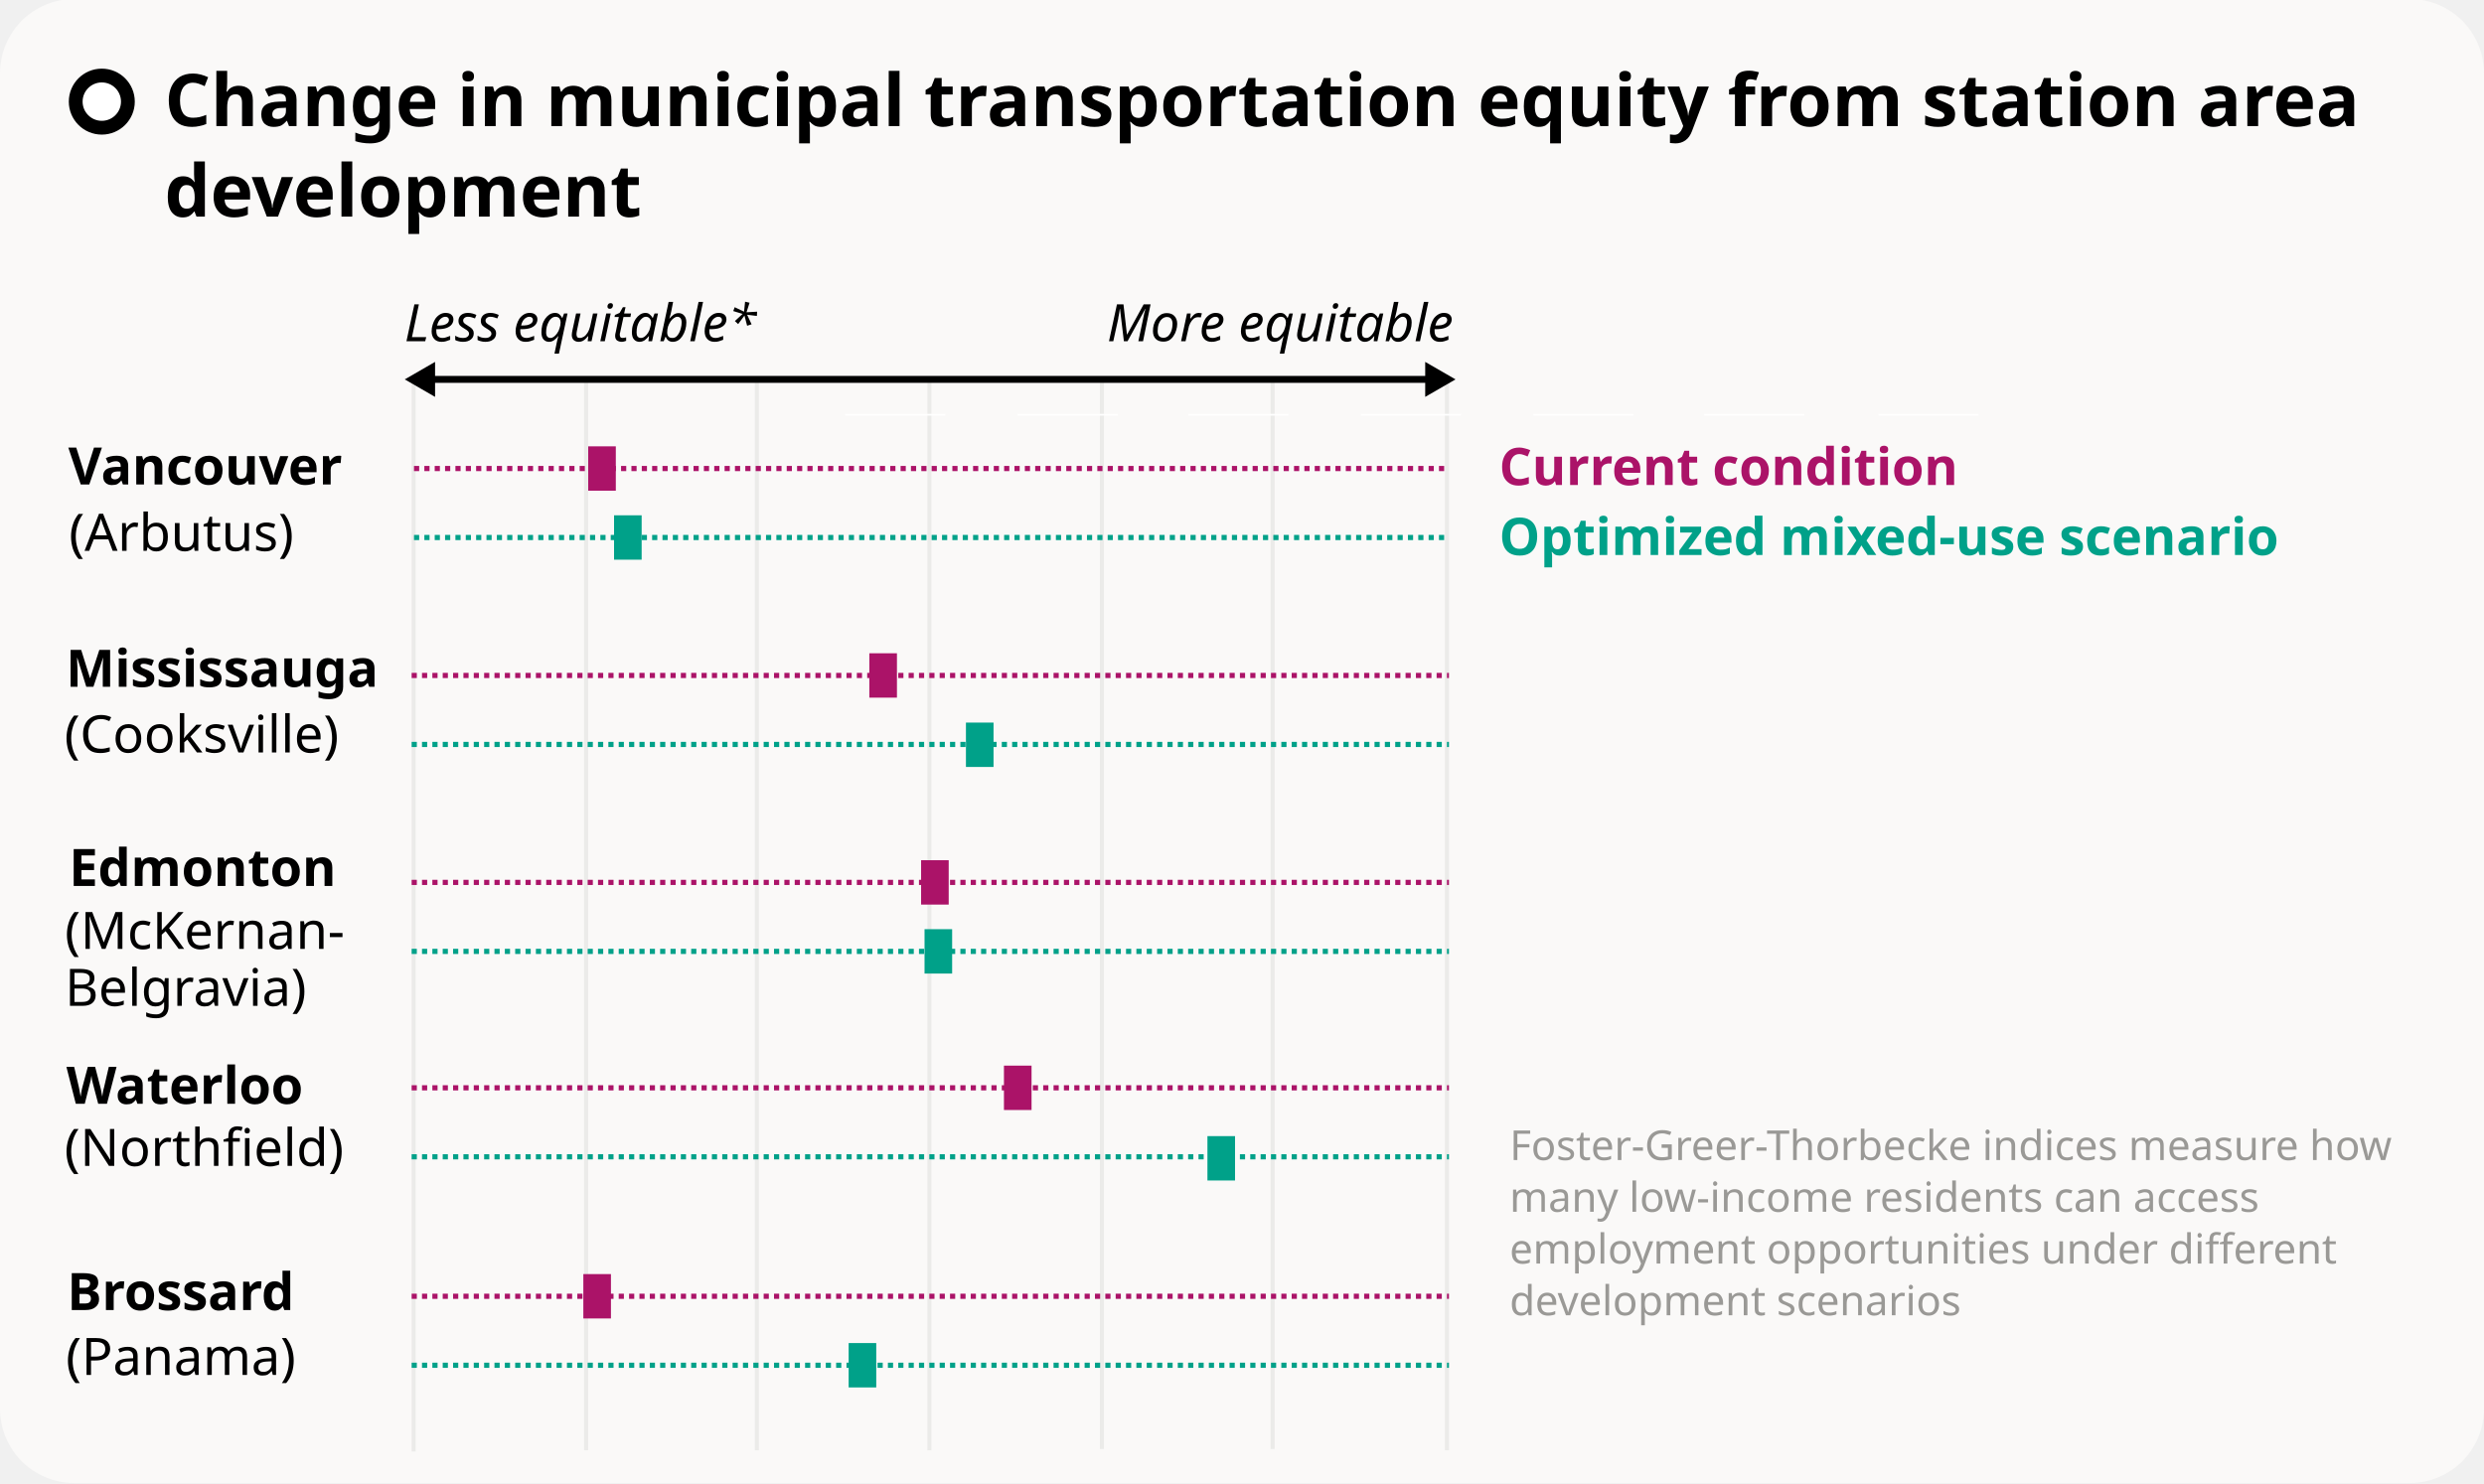
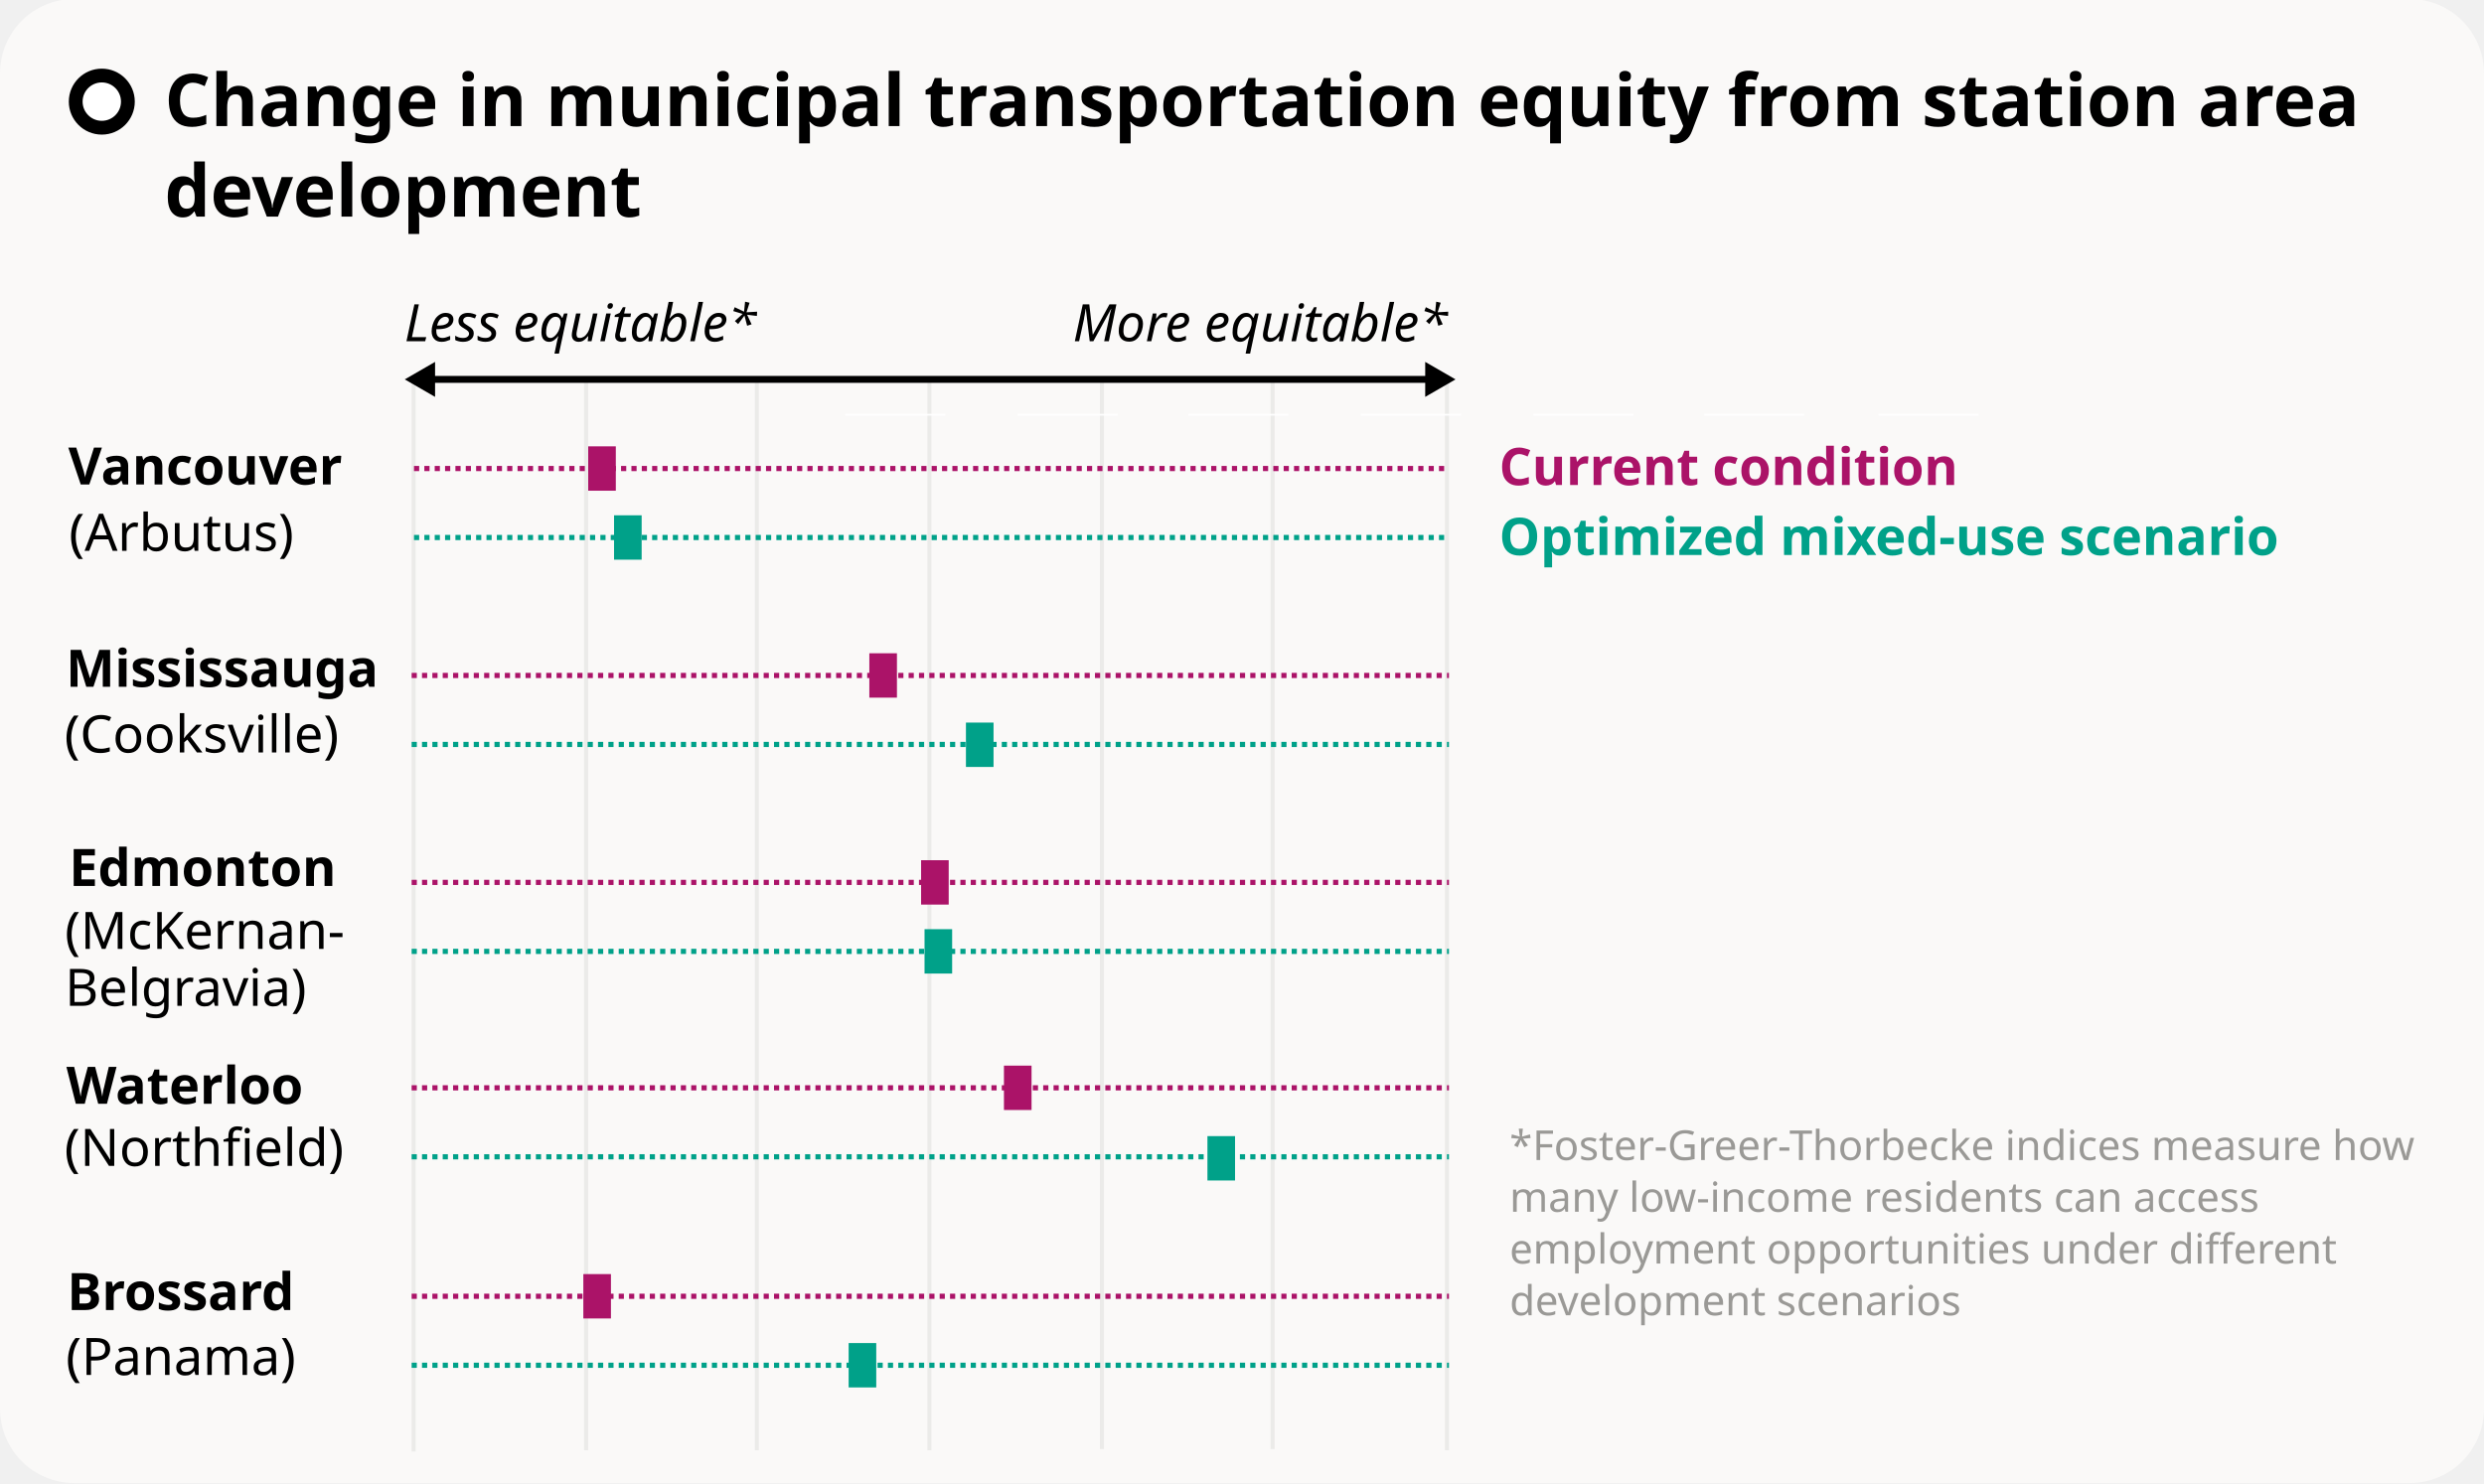
<svg xmlns="http://www.w3.org/2000/svg" width="720" height="430" viewBox="0 0 190.5 113.771" version="1.1" id="svg1">
  <defs id="defs1" />
  <g id="layer1">
    <rect style="opacity:1;fill:#faf9f8;fill-opacity:1;fill-rule:evenodd;stroke:none;stroke-width:0.265;stroke-linecap:round;stroke-linejoin:round;stroke-dasharray:none;stroke-opacity:1" id="rect25" width="190.5" height="113.85" x="0" y="-0.079" rx="5.706" ry="5.706" />
    <g id="g5" style="opacity:0.25;fill:#deddda;stroke:#c0bfbc;stroke-width:1.163" transform="matrix(1,0,0,0.7395957,-16.03309,19.28548)">
      <path style="fill:#deddda;stroke:#c0bfbc;stroke-width:0.308px;stroke-linecap:butt;stroke-linejoin:miter;stroke-opacity:1" d="M 47.757,124.486 V 13.361" id="path5-4" />
      <path style="fill:#deddda;stroke:#c0bfbc;stroke-width:0.308px;stroke-linecap:butt;stroke-linejoin:miter;stroke-opacity:1" d="M 60.986,124.354 V 13.229" id="path5-4-7" />
      <path style="fill:#deddda;stroke:#c0bfbc;stroke-width:0.308px;stroke-linecap:butt;stroke-linejoin:miter;stroke-opacity:1" d="M 74.074,124.354 V 13.229" id="path5-4-2" />
      <path style="fill:#deddda;stroke:#c0bfbc;stroke-width:0.308px;stroke-linecap:butt;stroke-linejoin:miter;stroke-opacity:1" d="M 87.312,124.354 V 13.229" id="path5-4-0" />
      <path style="fill:#deddda;stroke:#c0bfbc;stroke-width:0.308px;stroke-linecap:butt;stroke-linejoin:miter;stroke-opacity:1" d="M 100.542,124.222 V 13.097" id="path5-4-7-4" />
      <path style="fill:#deddda;stroke:#c0bfbc;stroke-width:0.308px;stroke-linecap:butt;stroke-linejoin:miter;stroke-opacity:1" d="M 113.63,124.222 V 13.097" id="path5-4-2-0" />
      <path style="fill:#deddda;stroke:#c0bfbc;stroke-width:0.308px;stroke-linecap:butt;stroke-linejoin:miter;stroke-opacity:1" d="M 127,124.354 V 13.229" id="path5-4-2-0-3" />
    </g>
    <g id="g5-9" style="stroke:#ffffff;stroke-width:28.994" transform="matrix(1,0,0,-0.00118953,20.89703,31.89787)">
      <path style="fill:none;stroke:#ffffff;stroke-width:7.671px;stroke-linecap:butt;stroke-linejoin:miter;stroke-opacity:1" d="M 47.757,124.486 V 13.361" id="path5-4-07" />
      <path style="fill:none;stroke:#ffffff;stroke-width:7.671px;stroke-linecap:butt;stroke-linejoin:miter;stroke-opacity:1" d="M 60.986,124.354 V 13.229" id="path5-4-7-2" />
      <path style="fill:none;stroke:#ffffff;stroke-width:7.671px;stroke-linecap:butt;stroke-linejoin:miter;stroke-opacity:1" d="M 74.074,124.354 V 13.229" id="path5-4-2-7" />
      <path style="fill:none;stroke:#ffffff;stroke-width:7.671px;stroke-linecap:butt;stroke-linejoin:miter;stroke-opacity:1" d="M 87.312,124.354 V 13.229" id="path5-4-0-2" />
      <path style="fill:none;stroke:#ffffff;stroke-width:7.671px;stroke-linecap:butt;stroke-linejoin:miter;stroke-opacity:1" d="M 100.542,124.222 V 13.097" id="path5-4-7-4-9" />
      <path style="fill:none;stroke:#ffffff;stroke-width:7.671px;stroke-linecap:butt;stroke-linejoin:miter;stroke-opacity:1" d="M 113.63,124.222 V 13.097" id="path5-4-2-0-0" />
      <path style="fill:none;stroke:#ffffff;stroke-width:7.671px;stroke-linecap:butt;stroke-linejoin:miter;stroke-opacity:1" d="M 127,124.354 V 13.229" id="path5-4-2-0-3-5" />
    </g>
    <text id="text237-0-6-6-6" xml:space="preserve" x="206.579" y="38.335" style="font-style:normal;font-variant:normal;font-weight:normal;font-stretch:normal;font-size:4.233px;font-family:'Inter 24pt';-inkscape-font-specification:'Inter 24pt, Normal';font-variant-ligatures:normal;font-variant-caps:normal;font-variant-numeric:normal;font-variant-east-asian:normal;fill:#000000;stroke-width:0.353">
      <tspan id="tspan2" x="206.579" y="38.335">Arbutus</tspan>
    </text>
    <text id="text237-0-6-6-6-13" xml:space="preserve" x="5.292" y="37.293" style="font-style:normal;font-variant:normal;font-weight:normal;font-stretch:normal;font-size:3.969px;font-family:'Inter 24pt';-inkscape-font-specification:'Inter 24pt, Normal';font-variant-ligatures:normal;font-variant-caps:normal;font-variant-numeric:normal;font-variant-east-asian:normal;fill:#000000;stroke-width:0.353">
      <tspan id="tspan2-2" x="5.292" y="37.293" />
      <tspan x="5.292" y="42.253" id="tspan4">(Arbutus)</tspan>
    </text>
    <text id="text237-0-6-6-6-13-2" xml:space="preserve" x="5.239" y="37.165" style="font-style:normal;font-variant:normal;font-weight:bold;font-stretch:normal;font-size:3.969px;font-family:'Inter 24pt';-inkscape-font-specification:'Inter 24pt, Bold';font-variant-ligatures:normal;font-variant-caps:normal;font-variant-numeric:normal;font-variant-east-asian:normal;fill:#000000;stroke-width:0.353">
      <tspan id="tspan2-2-2" x="5.239" y="37.165" style="font-weight:bold;-inkscape-font-specification:'Inter 24pt, Bold';font-family:'Inter 24pt';font-style:normal;font-stretch:normal;font-variant:normal;font-size:3.969px;font-variant-ligatures:normal;font-variant-caps:normal;font-variant-numeric:normal;font-variant-east-asian:normal">Vancouver</tspan>
      <tspan x="5.239" y="42.126" id="tspan4-6" />
    </text>
    <text id="text237-0-6-6-6-13-2-2" xml:space="preserve" x="5.055" y="52.682" style="font-style:normal;font-variant:normal;font-weight:bold;font-stretch:normal;font-size:3.969px;font-family:'Inter 24pt';-inkscape-font-specification:'Inter 24pt, Bold';font-variant-ligatures:normal;font-variant-caps:normal;font-variant-numeric:normal;font-variant-east-asian:normal;fill:#000000;stroke-width:0.353">
      <tspan id="tspan2-2-2-8" x="5.055" y="52.682" style="font-weight:bold;-inkscape-font-specification:'Inter 24pt, Bold';font-family:'Inter 24pt';font-style:normal;font-stretch:normal;font-variant:normal;font-size:3.969px;font-variant-ligatures:normal;font-variant-caps:normal;font-variant-numeric:normal;font-variant-east-asian:normal">Mississauga</tspan>
      <tspan x="5.055" y="57.642" id="tspan4-6-8" />
    </text>
    <text id="text237-0-6-6-6-9" xml:space="preserve" x="53.797" y="-34.414" style="font-style:normal;font-variant:normal;font-weight:normal;font-stretch:normal;font-size:3.969px;font-family:'Inter 24pt';-inkscape-font-specification:'Inter 24pt, Normal';font-variant-ligatures:normal;font-variant-caps:normal;font-variant-numeric:normal;font-variant-east-asian:normal;fill:#000000;stroke-width:0.353">
      <tspan id="tspan2-0" x="53.797" y="-34.414">0</tspan>
      <tspan x="53.797" y="-29.453" id="tspan5" />
    </text>
    <text id="text237-0-6-6-6-9-1" xml:space="preserve" x="79.216" y="-34.414" style="font-style:normal;font-variant:normal;font-weight:normal;font-stretch:normal;font-size:3.969px;font-family:'Inter 24pt';-inkscape-font-specification:'Inter 24pt, Normal';font-variant-ligatures:normal;font-variant-caps:normal;font-variant-numeric:normal;font-variant-east-asian:normal;fill:#000000;stroke-width:0.353">
      <tspan id="tspan2-0-1" x="79.216" y="-34.414">0.1</tspan>
      <tspan x="79.216" y="-29.453" id="tspan5-3" />
    </text>
    <rect style="opacity:1;fill:#faf9f8;fill-opacity:1;fill-rule:evenodd;stroke:none;stroke-width:1.058;stroke-linecap:round;stroke-linejoin:round;stroke-dasharray:none;stroke-opacity:1" id="rect23" width="4.939" height="11.412" x="303.639" y="31.644" />
    <rect style="fill:#faf9f8;fill-opacity:1;fill-rule:evenodd;stroke:none;stroke-width:1.058;stroke-linecap:round;stroke-linejoin:round;stroke-dasharray:none;stroke-opacity:1" id="rect23-7" width="4.939" height="18.226" x="303.624" y="73.437" />
    <text id="text237-0-6-6-6-9-1-1-7-8" xml:space="preserve" x="294.156" y="125.739" style="font-style:normal;font-variant:normal;font-weight:bold;font-stretch:normal;font-size:3.969px;font-family:'Inter 24pt';-inkscape-font-specification:'Inter 24pt, Bold';font-variant-ligatures:normal;font-variant-caps:normal;font-variant-numeric:normal;font-variant-east-asian:normal;fill:#6d247a;fill-opacity:1;stroke-width:0.353">
      <tspan x="294.156" y="125.739" id="tspan5-3-2-5-2" style="font-style:normal;font-variant:normal;font-weight:bold;font-stretch:normal;font-size:3.969px;font-family:'Inter 24pt';-inkscape-font-specification:'Inter 24pt, Bold';font-variant-ligatures:normal;font-variant-caps:normal;font-variant-numeric:normal;font-variant-east-asian:normal;fill:#6d247a;fill-opacity:1">General growth scenario</tspan>
    </text>
    <text id="text237-0-6-6-6-9-1-1-7-8-6" xml:space="preserve" x="294.426" y="35.852" style="font-style:normal;font-variant:normal;font-weight:bold;font-stretch:normal;font-size:3.969px;font-family:'Inter 24pt';-inkscape-font-specification:'Inter 24pt, Bold';font-variant-ligatures:normal;font-variant-caps:normal;font-variant-numeric:normal;font-variant-east-asian:normal;fill:#ab1368;fill-opacity:1;stroke-width:0.353">
      <tspan x="294.426" y="35.852" id="tspan5-3-2-5-2-8" style="font-style:normal;font-variant:normal;font-weight:bold;font-stretch:normal;font-size:3.969px;font-family:'Inter 24pt';-inkscape-font-specification:'Inter 24pt, Bold';font-variant-ligatures:normal;font-variant-caps:normal;font-variant-numeric:normal;font-variant-east-asian:normal;fill:#ab1368;fill-opacity:1">Current condition</tspan>
    </text>
    <text id="text237-0-6-6-6-9-1-1-7-8-9" xml:space="preserve" x="31.016" y="26.177" style="font-style:italic;font-variant:normal;font-weight:normal;font-stretch:normal;font-size:3.969px;font-family:'Inter 24pt';-inkscape-font-specification:'Inter 24pt, Italic';font-variant-ligatures:normal;font-variant-caps:normal;font-variant-numeric:normal;font-variant-east-asian:normal;fill:#000000;fill-opacity:1;stroke-width:0.353">
      <tspan x="31.016" y="26.177" id="tspan5-3-2-5-2-60" style="font-style:italic;font-variant:normal;font-weight:normal;font-stretch:normal;font-size:3.969px;font-family:'Inter 24pt';-inkscape-font-specification:'Inter 24pt, Italic';font-variant-ligatures:normal;font-variant-caps:normal;font-variant-numeric:normal;font-variant-east-asian:normal;fill:#000000;fill-opacity:1">Less equitable*</tspan>
    </text>
-     <text id="text237-0-6-6-6-9-1-1-7-8-9-2" xml:space="preserve" x="84.896" y="26.177" style="font-style:italic;font-variant:normal;font-weight:normal;font-stretch:normal;font-size:3.969px;font-family:'Inter 24pt';-inkscape-font-specification:'Inter 24pt, Italic';font-variant-ligatures:normal;font-variant-caps:normal;font-variant-numeric:normal;font-variant-east-asian:normal;fill:#000000;fill-opacity:1;stroke-width:0.353">
-       <tspan x="84.896" y="26.177" id="tspan5-3-2-5-2-60-1" style="font-style:italic;font-variant:normal;font-weight:normal;font-stretch:normal;font-size:3.969px;font-family:'Inter 24pt';-inkscape-font-specification:'Inter 24pt, Italic';font-variant-ligatures:normal;font-variant-caps:normal;font-variant-numeric:normal;font-variant-east-asian:normal;fill:#000000;fill-opacity:1">More equitable</tspan>
+     <text id="text237-0-6-6-6-9-1-1-7-8-9-2" xml:space="preserve" x="82.274" y="26.177" style="font-style:italic;font-variant:normal;font-weight:normal;font-stretch:normal;font-size:3.969px;font-family:'Inter 24pt';-inkscape-font-specification:'Inter 24pt, Italic';font-variant-ligatures:normal;font-variant-caps:normal;font-variant-numeric:normal;font-variant-east-asian:normal;fill:#000000;fill-opacity:1;stroke-width:0.353">
+       <tspan x="82.274" y="26.177" id="tspan5-3-2-5-2-60-1" style="font-style:italic;font-variant:normal;font-weight:normal;font-stretch:normal;font-size:3.969px;font-family:'Inter 24pt';-inkscape-font-specification:'Inter 24pt, Italic';font-variant-ligatures:normal;font-variant-caps:normal;font-variant-numeric:normal;font-variant-east-asian:normal;fill:#000000;fill-opacity:1">More equitable*</tspan>
    </text>
    <text id="text237-0-6-6-6-9-1-1-7-8-7" xml:space="preserve" x="292.57" y="41.033" style="font-style:normal;font-variant:normal;font-weight:bold;font-stretch:normal;font-size:3.969px;font-family:'Inter 24pt';-inkscape-font-specification:'Inter 24pt, Bold';font-variant-ligatures:normal;font-variant-caps:normal;font-variant-numeric:normal;font-variant-east-asian:normal;fill:#00a189;fill-opacity:1;stroke-width:0.353">
      <tspan x="292.57" y="41.033" id="tspan5-3-2-5-2-6" style="font-style:normal;font-variant:normal;font-weight:bold;font-stretch:normal;font-size:3.969px;font-family:'Inter 24pt';-inkscape-font-specification:'Inter 24pt, Bold';font-variant-ligatures:normal;font-variant-caps:normal;font-variant-numeric:normal;font-variant-east-asian:normal;fill:#00a189;fill-opacity:1">Optimized mixed-use scenario</tspan>
    </text>
    <text id="text237-0-6-6-6-9-1-1-7-8-6-5" xml:space="preserve" x="114.963" y="37.207" style="font-style:normal;font-variant:normal;font-weight:bold;font-stretch:normal;font-size:3.969px;font-family:'Inter 24pt';-inkscape-font-specification:'Inter 24pt, Bold';font-variant-ligatures:normal;font-variant-caps:normal;font-variant-numeric:normal;font-variant-east-asian:normal;fill:#ab1368;fill-opacity:1;stroke-width:0.353">
      <tspan x="114.963" y="37.207" id="tspan5-3-2-5-2-8-4" style="font-style:normal;font-variant:normal;font-weight:bold;font-stretch:normal;font-size:3.969px;font-family:'Inter 24pt';-inkscape-font-specification:'Inter 24pt, Bold';font-variant-ligatures:normal;font-variant-caps:normal;font-variant-numeric:normal;font-variant-east-asian:normal;fill:#ab1368;fill-opacity:1">Current condition</tspan>
    </text>
    <text id="text237-0-6-6-6-9-1-1-7-8-7-4" xml:space="preserve" x="114.963" y="42.576" style="font-style:normal;font-variant:normal;font-weight:bold;font-stretch:normal;font-size:3.969px;font-family:'Inter 24pt';-inkscape-font-specification:'Inter 24pt, Bold';font-variant-ligatures:normal;font-variant-caps:normal;font-variant-numeric:normal;font-variant-east-asian:normal;fill:#00a189;fill-opacity:1;stroke-width:0.353">
      <tspan x="114.963" y="42.576" id="tspan5-3-2-5-2-6-9" style="font-style:normal;font-variant:normal;font-weight:bold;font-stretch:normal;font-size:3.969px;font-family:'Inter 24pt';-inkscape-font-specification:'Inter 24pt, Bold';font-variant-ligatures:normal;font-variant-caps:normal;font-variant-numeric:normal;font-variant-east-asian:normal;fill:#00a189;fill-opacity:1">Optimized mixed-use scenario</tspan>
    </text>
    <text id="text237-0-6-6-6-9-1-7" xml:space="preserve" x="105.683" y="-34.414" style="font-style:normal;font-variant:normal;font-weight:normal;font-stretch:normal;font-size:3.969px;font-family:'Inter 24pt';-inkscape-font-specification:'Inter 24pt, Normal';font-variant-ligatures:normal;font-variant-caps:normal;font-variant-numeric:normal;font-variant-east-asian:normal;fill:#000000;stroke-width:0.353">
      <tspan id="tspan2-0-1-5" x="105.683" y="-34.414">0.2</tspan>
      <tspan x="105.683" y="-29.453" id="tspan5-3-6" />
    </text>
    <text id="text237-0-6-6-6-9-1-7-6" xml:space="preserve" x="131.679" y="-34.023" style="font-style:normal;font-variant:normal;font-weight:normal;font-stretch:normal;font-size:3.969px;font-family:'Inter 24pt';-inkscape-font-specification:'Inter 24pt, Normal';font-variant-ligatures:normal;font-variant-caps:normal;font-variant-numeric:normal;font-variant-east-asian:normal;fill:#000000;stroke-width:0.353">
      <tspan id="tspan2-0-1-5-5" x="131.679" y="-34.023">0.3</tspan>
      <tspan x="131.679" y="-29.062" id="tspan5-3-6-0" />
    </text>
    <text id="text237-0-6-6-6-4" xml:space="preserve" x="12.619" y="9.674" style="font-style:normal;font-variant:normal;font-weight:normal;font-stretch:normal;font-size:4.763px;font-family:'Inter 24pt';-inkscape-font-specification:'Inter 24pt, Normal';font-variant-ligatures:normal;font-variant-caps:normal;font-variant-numeric:normal;font-variant-east-asian:normal;fill:#000000;stroke-width:0.353">
      <tspan x="12.619" y="9.674" style="font-style:normal;font-variant:normal;font-weight:bold;font-stretch:normal;font-size:5.556px;font-family:'Inter 24pt';-inkscape-font-specification:'Inter 24pt, Bold';font-variant-ligatures:normal;font-variant-caps:normal;font-variant-numeric:normal;font-variant-east-asian:normal;fill:#000000" id="tspan12">Change in municipal transportation equity from station area </tspan>
      <tspan x="12.619" y="16.619" style="font-style:normal;font-variant:normal;font-weight:bold;font-stretch:normal;font-size:5.556px;font-family:'Inter 24pt';-inkscape-font-specification:'Inter 24pt, Bold';font-variant-ligatures:normal;font-variant-caps:normal;font-variant-numeric:normal;font-variant-east-asian:normal;fill:#000000" id="tspan3">development</tspan>
    </text>
    <text id="text237-0-6-6-6-1" xml:space="preserve" x="4.945" y="52.761" style="font-style:normal;font-variant:normal;font-weight:normal;font-stretch:normal;font-size:3.969px;font-family:'Inter 24pt';-inkscape-font-specification:'Inter 24pt, Normal';font-variant-ligatures:normal;font-variant-caps:normal;font-variant-numeric:normal;font-variant-east-asian:normal;fill:#000000;stroke-width:0.353">
      <tspan id="tspan2-5" x="4.945" y="52.761" />
      <tspan x="4.945" y="57.722" id="tspan6">(Cooksville)</tspan>
    </text>
    <text id="text237-0-6-6-6-1-5" xml:space="preserve" x="202.264" y="52.925" style="font-style:normal;font-variant:normal;font-weight:normal;font-stretch:normal;font-size:4.233px;font-family:'Inter 24pt';-inkscape-font-specification:'Inter 24pt, Normal';font-variant-ligatures:normal;font-variant-caps:normal;font-variant-numeric:normal;font-variant-east-asian:normal;fill:#000000;stroke-width:0.353">
      <tspan id="tspan2-5-5" x="202.264" y="52.925">Cooksville</tspan>
    </text>
    <path style="fill:none;stroke:#6d247a;stroke-width:1.058;stroke-linecap:butt;stroke-linejoin:miter;stroke-dasharray:none;stroke-opacity:1" d="m 226.719,124.47 h 64.823" id="path3" />
    <path style="fill:#ab1368;fill-opacity:1;stroke:#ab1368;stroke-width:1.058;stroke-linecap:butt;stroke-linejoin:miter;stroke-dasharray:none;stroke-opacity:1" d="m 226.719,34.396 h 64.823" id="path3-46" />
    <path style="fill:#ab1368;fill-opacity:1;stroke:#ab1368;stroke-width:0.397;stroke-linecap:butt;stroke-linejoin:miter;stroke-dasharray:0.397, 0.397;stroke-dashoffset:0;stroke-opacity:1" d="M 31.75,35.942 H 111.116" id="path3-46-2" />
    <path style="fill:#ab1368;fill-opacity:1;stroke:#00a189;stroke-width:0.397;stroke-linecap:butt;stroke-linejoin:miter;stroke-dasharray:0.397, 0.397;stroke-dashoffset:0;stroke-opacity:1" d="M 31.75,41.234 H 111.116" id="path3-46-2-6" />
    <path style="fill:#ab1368;fill-opacity:1;stroke:#ab1368;stroke-width:0.397;stroke-linecap:butt;stroke-linejoin:miter;stroke-dasharray:0.397, 0.397;stroke-dashoffset:0;stroke-opacity:1" d="M 31.57,51.817 H 111.121" id="path3-46-2-1" />
    <path style="fill:#ab1368;fill-opacity:1;stroke:#00a189;stroke-width:0.397;stroke-linecap:butt;stroke-linejoin:miter;stroke-dasharray:0.397, 0.397;stroke-dashoffset:0;stroke-opacity:1" d="M 31.57,57.109 H 111.121" id="path3-46-2-6-4" />
    <path style="fill:#ab1368;fill-opacity:1;stroke:#ab1368;stroke-width:0.397;stroke-linecap:butt;stroke-linejoin:miter;stroke-dasharray:0.397, 0.397;stroke-dashoffset:0;stroke-opacity:1" d="M 31.57,67.692 H 111.121" id="path3-46-2-1-5" />
    <path style="fill:#ab1368;fill-opacity:1;stroke:#00a189;stroke-width:0.397;stroke-linecap:butt;stroke-linejoin:miter;stroke-dasharray:0.397, 0.397;stroke-dashoffset:0;stroke-opacity:1" d="M 31.57,72.984 H 111.121" id="path3-46-2-6-4-8" />
    <path style="fill:#ab1368;fill-opacity:1;stroke:#ab1368;stroke-width:0.397;stroke-linecap:butt;stroke-linejoin:miter;stroke-dasharray:0.397, 0.397;stroke-dashoffset:0;stroke-opacity:1" d="M 31.57,83.45 H 111.121" id="path3-46-2-1-5-0" />
    <path style="fill:#ab1368;fill-opacity:1;stroke:#00a189;stroke-width:0.397;stroke-linecap:butt;stroke-linejoin:miter;stroke-dasharray:0.397, 0.397;stroke-dashoffset:0;stroke-opacity:1" d="M 31.57,88.742 H 111.121" id="path3-46-2-6-4-8-4" />
    <path style="fill:#ab1368;fill-opacity:1;stroke:#ab1368;stroke-width:0.397;stroke-linecap:butt;stroke-linejoin:miter;stroke-dasharray:0.397, 0.397;stroke-dashoffset:0;stroke-opacity:1" d="M 31.57,99.442 H 111.121" id="path3-46-2-1-5-0-0" />
    <path style="fill:#ab1368;fill-opacity:1;stroke:#00a189;stroke-width:0.397;stroke-linecap:butt;stroke-linejoin:miter;stroke-dasharray:0.397, 0.397;stroke-dashoffset:0;stroke-opacity:1" d="M 31.57,104.734 H 111.121" id="path3-46-2-6-4-8-4-4" />
    <path style="fill:none;stroke:#00a189;stroke-width:1.058;stroke-linecap:butt;stroke-linejoin:miter;stroke-dasharray:none;stroke-opacity:1" d="m 226.719,39.687 h 62.971" id="path3-2" />
    <path style="fill:none;stroke:#6d247a;stroke-width:1.058;stroke-linecap:butt;stroke-linejoin:miter;stroke-dasharray:none;stroke-opacity:1" d="m 226.719,140.371 h 42.862" id="path3-4" />
    <path style="fill:none;stroke:#00a189;stroke-width:1.058;stroke-linecap:butt;stroke-linejoin:miter;stroke-dasharray:none;stroke-opacity:1" d="m 226.719,55.588 h 35.983" id="path3-2-2" />
    <text id="text237-0-6-6-6-1-2" xml:space="preserve" x="201.372" y="67.465" style="font-style:normal;font-variant:normal;font-weight:normal;font-stretch:normal;font-size:4.233px;line-height:1;font-family:'Inter 24pt';-inkscape-font-specification:'Inter 24pt, Normal';font-variant-ligatures:normal;font-variant-caps:normal;font-variant-numeric:normal;font-variant-east-asian:normal;fill:#000000;stroke-width:0.353">
      <tspan id="tspan2-5-8" x="201.372" y="67.465" style="line-height:1">McKernan-</tspan>
      <tspan x="201.372" y="71.698" id="tspan1" style="line-height:1">Belgravia</tspan>
    </text>
    <path style="fill:none;stroke:#6d247a;stroke-width:1.058;stroke-linecap:butt;stroke-linejoin:miter;stroke-dasharray:none;stroke-opacity:1" d="m 226.719,156.22 h 39.423" id="path3-4-0" />
    <path style="fill:none;stroke:#00a189;stroke-width:1.058;stroke-linecap:butt;stroke-linejoin:miter;stroke-dasharray:none;stroke-opacity:1" d="m 226.719,71.437 h 39.158" id="path3-2-2-3" />
    <text id="text237-0-6-6-6-1-2-3" xml:space="preserve" x="203.281" y="85.968" style="font-style:normal;font-variant:normal;font-weight:normal;font-stretch:normal;font-size:4.233px;font-family:'Inter 24pt';-inkscape-font-specification:'Inter 24pt, Normal';font-variant-ligatures:normal;font-variant-caps:normal;font-variant-numeric:normal;font-variant-east-asian:normal;fill:#000000;stroke-width:0.353">
      <tspan id="tspan2-5-8-8" x="203.281" y="85.968">Northfield</tspan>
    </text>
    <path style="fill:none;stroke:#6d247a;stroke-width:1.058;stroke-linecap:butt;stroke-linejoin:miter;stroke-dasharray:none;stroke-opacity:1" d="m 226.719,172.095 h 23.548" id="path3-4-0-6" />
    <path style="fill:none;stroke:#00a189;stroke-width:1.058;stroke-linecap:butt;stroke-linejoin:miter;stroke-dasharray:none;stroke-opacity:1" d="m 226.719,87.312 h 17.462" id="path3-2-2-3-0" />
    <text id="text237-0-6-6-6-1-2-3-4" xml:space="preserve" x="206.342" y="101.882" style="font-style:normal;font-variant:normal;font-weight:normal;font-stretch:normal;font-size:4.233px;font-family:'Inter 24pt';-inkscape-font-specification:'Inter 24pt, Normal';font-variant-ligatures:normal;font-variant-caps:normal;font-variant-numeric:normal;font-variant-east-asian:normal;fill:#000000;stroke-width:0.353">
      <tspan id="tspan2-5-8-8-5" x="206.342" y="101.882">Panama</tspan>
    </text>
    <text id="text237-0-6-6-6-1-2-8" xml:space="preserve" x="4.978" y="68.428" style="font-style:normal;font-variant:normal;font-weight:normal;font-stretch:normal;font-size:3.969px;line-height:1.1;font-family:'Inter 24pt';-inkscape-font-specification:'Inter 24pt, Normal';font-variant-ligatures:normal;font-variant-caps:normal;font-variant-numeric:normal;font-variant-east-asian:normal;fill:#000000;stroke-width:0.353">
      <tspan id="tspan2-5-8-3" x="4.978" y="68.428" style="font-style:normal;font-variant:normal;font-weight:normal;font-stretch:normal;font-size:3.969px;line-height:1.1;font-family:'Inter 24pt';-inkscape-font-specification:'Inter 24pt, Normal';font-variant-ligatures:normal;font-variant-caps:normal;font-variant-numeric:normal;font-variant-east-asian:normal" />
      <tspan x="4.978" y="72.794" id="tspan7" style="font-style:normal;font-variant:normal;font-weight:normal;font-stretch:normal;font-size:3.969px;line-height:1.1;font-family:'Inter 24pt';-inkscape-font-specification:'Inter 24pt, Normal';font-variant-ligatures:normal;font-variant-caps:normal;font-variant-numeric:normal;font-variant-east-asian:normal">(McKernan-</tspan>
      <tspan x="4.978" y="77.159" id="tspan1-8" style="font-style:normal;font-variant:normal;font-weight:normal;font-stretch:normal;font-size:3.969px;line-height:1.1;font-family:'Inter 24pt';-inkscape-font-specification:'Inter 24pt, Normal';font-variant-ligatures:normal;font-variant-caps:normal;font-variant-numeric:normal;font-variant-east-asian:normal">Belgravia)</tspan>
    </text>
    <text id="text237-0-6-6-6-1-2-8-8" xml:space="preserve" x="5.292" y="67.964" style="font-style:normal;font-variant:normal;font-weight:bold;font-stretch:normal;font-size:3.969px;line-height:1.1;font-family:'Inter 24pt';-inkscape-font-specification:'Inter 24pt, Bold';font-variant-ligatures:normal;font-variant-caps:normal;font-variant-numeric:normal;font-variant-east-asian:normal;fill:#000000;stroke-width:0.353">
      <tspan x="5.292" y="67.964" id="tspan1-8-3" style="font-style:normal;font-variant:normal;font-weight:bold;font-stretch:normal;font-size:3.969px;line-height:1.1;font-family:'Inter 24pt';-inkscape-font-specification:'Inter 24pt, Bold';font-variant-ligatures:normal;font-variant-caps:normal;font-variant-numeric:normal;font-variant-east-asian:normal">Edmonton</tspan>
    </text>
    <text id="text237-0-6-6-6-1-2-3-0" xml:space="preserve" x="4.945" y="84.477" style="font-style:normal;font-variant:normal;font-weight:normal;font-stretch:normal;font-size:3.969px;font-family:'Inter 24pt';-inkscape-font-specification:'Inter 24pt, Normal';font-variant-ligatures:normal;font-variant-caps:normal;font-variant-numeric:normal;font-variant-east-asian:normal;fill:#000000;stroke-width:0.353">
      <tspan id="tspan2-5-8-8-4" x="4.945" y="84.477" />
      <tspan x="4.945" y="89.438" id="tspan8">(Northfield)</tspan>
    </text>
    <text id="text237-0-6-6-6-1-2-3-0-0" xml:space="preserve" x="5.093" y="84.673" style="font-style:normal;font-variant:normal;font-weight:bold;font-stretch:normal;font-size:3.969px;font-family:'Inter 24pt';-inkscape-font-specification:'Inter 24pt, Bold';font-variant-ligatures:normal;font-variant-caps:normal;font-variant-numeric:normal;font-variant-east-asian:normal;fill:#000000;stroke-width:0.353">
      <tspan id="tspan2-5-8-8-4-6" x="5.093" y="84.673" style="font-weight:bold;-inkscape-font-specification:'Inter 24pt, Bold';font-family:'Inter 24pt';font-style:normal;font-stretch:normal;font-variant:normal;font-size:3.969px;font-variant-ligatures:normal;font-variant-caps:normal;font-variant-numeric:normal;font-variant-east-asian:normal">Waterloo</tspan>
      <tspan x="5.093" y="89.634" id="tspan8-8" />
    </text>
    <text id="text237-0-6-6-6-1-2-3-4-0" xml:space="preserve" x="5.145" y="95.534" style="font-style:normal;font-variant:normal;font-weight:bold;font-stretch:normal;font-size:3.969px;font-family:'Inter 24pt';-inkscape-font-specification:'Inter 24pt, Bold';font-variant-ligatures:normal;font-variant-caps:normal;font-variant-numeric:normal;font-variant-east-asian:normal;fill:#000000;stroke-width:0.353">
      <tspan id="tspan2-5-8-8-5-9" x="5.145" y="95.534" />
      <tspan x="5.145" y="100.495" id="tspan9" style="font-weight:bold;-inkscape-font-specification:'Inter 24pt, Bold';font-family:'Inter 24pt';font-style:normal;font-stretch:normal;font-variant:normal;font-size:3.969px;font-variant-ligatures:normal;font-variant-caps:normal;font-variant-numeric:normal;font-variant-east-asian:normal">Brossard</tspan>
      <tspan x="5.145" y="105.456" id="tspan10" />
    </text>
    <text id="text237-0-6-6-6-1-2-3-4-0-3" xml:space="preserve" x="5.056" y="100.514" style="font-style:normal;font-variant:normal;font-weight:normal;font-stretch:normal;font-size:3.969px;font-family:'Inter 24pt';-inkscape-font-specification:'Inter 24pt, Normal';font-variant-ligatures:normal;font-variant-caps:normal;font-variant-numeric:normal;font-variant-east-asian:normal;fill:#000000;stroke-width:0.353">
      <tspan id="tspan2-5-8-8-5-9-3" x="5.056" y="100.514" />
      <tspan x="5.056" y="105.475" id="tspan10-3">(Panama)</tspan>
    </text>
    <path style="fill:none;stroke:#6d247a;stroke-width:1.058;stroke-linecap:butt;stroke-linejoin:miter;stroke-dasharray:none;stroke-opacity:1" d="m 226.719,187.97 h 65.352" id="path3-4-0-6-1" />
    <path style="fill:none;stroke:#00a189;stroke-width:1.058;stroke-linecap:butt;stroke-linejoin:miter;stroke-dasharray:none;stroke-opacity:1" d="m 226.719,103.187 h 44.979" id="path3-2-2-3-0-7" />
    <path style="fill:none;stroke:#6d247a;stroke-width:1.058;stroke-linecap:butt;stroke-linejoin:miter;stroke-dasharray:none;stroke-opacity:1" d="m 291.542,122.768 v 3.404" id="path4" />
    <path style="fill:none;stroke:#ab1368;stroke-width:1.058;stroke-linecap:butt;stroke-linejoin:miter;stroke-dasharray:none;stroke-opacity:1" d="m 291.67,32.694 v 3.404" id="path4-7" />
    <path style="fill:#ab1368;fill-opacity:1;stroke:#ab1368;stroke-width:1.058;stroke-linecap:butt;stroke-linejoin:miter;stroke-dasharray:none;stroke-opacity:1" d="m 226.746,50.271 h 43.144" id="path3-46-5" />
    <path style="fill:#ab1368;fill-opacity:1;stroke:#ab1368;stroke-width:1.058;stroke-linecap:butt;stroke-linejoin:miter;stroke-dasharray:none;stroke-opacity:1" d="m 226.719,66.183 h 39.534" id="path3-46-5-6" />
    <path style="fill:none;stroke:#ab1368;stroke-width:1.058;stroke-linecap:butt;stroke-linejoin:miter;stroke-dasharray:none;stroke-opacity:1" d="m 270.111,48.569 v 3.404" id="path4-7-1" />
    <path style="fill:none;stroke:#ab1368;stroke-width:1.058;stroke-linecap:butt;stroke-linejoin:miter;stroke-dasharray:none;stroke-opacity:1" d="m 266.142,64.444 v 3.404" id="path4-7-1-8" />
    <path style="fill:#ab1368;fill-opacity:1;stroke:#ab1368;stroke-width:1.058;stroke-linecap:butt;stroke-linejoin:miter;stroke-dasharray:none;stroke-opacity:1" d="m 226.719,81.941 h 32.845" id="path3-46-5-6-7" />
    <path style="fill:#ab1368;fill-opacity:1;stroke:#ab1368;stroke-width:1.058;stroke-linecap:butt;stroke-linejoin:miter;stroke-dasharray:none;stroke-opacity:1" d="m 226.746,97.896 h 65.299" id="path3-46-5-6-7-9" />
    <path style="fill:none;stroke:#ab1368;stroke-width:1.058;stroke-linecap:butt;stroke-linejoin:miter;stroke-dasharray:none;stroke-opacity:1" d="m 259.787,80.202 v 3.404" id="path4-7-1-8-2" />
    <path style="fill:none;stroke:#ab1368;stroke-width:1.058;stroke-linecap:butt;stroke-linejoin:miter;stroke-dasharray:none;stroke-opacity:1" d="m 292.044,96.194 v 3.404" id="path4-7-1-8-2-3" />
    <path style="fill:none;stroke:#00a189;stroke-width:1.058;stroke-linecap:butt;stroke-linejoin:miter;stroke-dasharray:none;stroke-opacity:1" d="m 289.69,37.985 v 3.404" id="path4-9" />
    <path style="fill:none;stroke:#6d247a;stroke-width:1.058;stroke-linecap:butt;stroke-linejoin:miter;stroke-dasharray:none;stroke-opacity:1" d="m 269.581,138.669 v 3.404" id="path4-3" />
    <path style="fill:none;stroke:#00a189;stroke-width:1.058;stroke-linecap:butt;stroke-linejoin:miter;stroke-dasharray:none;stroke-opacity:1" d="m 262.702,53.886 v 3.404" id="path4-9-7" />
    <path style="fill:none;stroke:#6d247a;stroke-width:1.058;stroke-linecap:butt;stroke-linejoin:miter;stroke-dasharray:none;stroke-opacity:1" d="m 266.142,154.518 v 3.404" id="path4-3-6" />
    <path style="fill:none;stroke:#00a189;stroke-width:1.058;stroke-linecap:butt;stroke-linejoin:miter;stroke-dasharray:none;stroke-opacity:1" d="m 265.877,69.735 v 3.404" id="path4-9-7-8" />
    <path style="fill:none;stroke:#6d247a;stroke-width:1.058;stroke-linecap:butt;stroke-linejoin:miter;stroke-dasharray:none;stroke-opacity:1" d="m 250.267,170.393 v 3.404" id="path4-3-0" />
    <path style="fill:none;stroke:#00a189;stroke-width:1.058;stroke-linecap:butt;stroke-linejoin:miter;stroke-dasharray:none;stroke-opacity:1" d="m 244.181,85.61 v 3.404" id="path4-9-7-4" />
    <path style="fill:none;stroke:#6d247a;stroke-width:1.058;stroke-linecap:butt;stroke-linejoin:miter;stroke-dasharray:none;stroke-opacity:1" d="m 292.071,186.268 v 3.404" id="path4-3-0-9" />
    <path style="fill:none;stroke:#00a189;stroke-width:1.058;stroke-linecap:butt;stroke-linejoin:miter;stroke-dasharray:none;stroke-opacity:1" d="m 271.698,101.485 v 3.404" id="path4-9-7-4-6" />
    <path style="fill:none;stroke:#ab1368;stroke-width:2.117;stroke-linecap:butt;stroke-linejoin:miter;stroke-dasharray:none;stroke-opacity:1" d="m 46.169,34.24 v 3.404" id="path4-7-9" />
    <path style="fill:none;stroke:#ab1368;stroke-width:2.117;stroke-linecap:butt;stroke-linejoin:miter;stroke-dasharray:none;stroke-opacity:1" d="m 67.729,50.115 v 3.404" id="path4-7-1-80" />
    <path style="fill:none;stroke:#ab1368;stroke-width:2.117;stroke-linecap:butt;stroke-linejoin:miter;stroke-dasharray:none;stroke-opacity:1" d="m 71.698,65.99 v 3.404" id="path4-7-1-8-5" />
    <path style="fill:none;stroke:#ab1368;stroke-width:2.117;stroke-linecap:butt;stroke-linejoin:miter;stroke-dasharray:none;stroke-opacity:1" d="m 78.052,81.748 v 3.404" id="path4-7-1-8-2-4" />
    <path style="fill:none;stroke:#ab1368;stroke-width:2.117;stroke-linecap:butt;stroke-linejoin:miter;stroke-dasharray:none;stroke-opacity:1" d="m 45.795,97.74 v 3.404" id="path4-7-1-8-2-3-0" />
    <path style="fill:none;stroke:#00a189;stroke-width:2.117;stroke-linecap:butt;stroke-linejoin:miter;stroke-dasharray:none;stroke-opacity:1" d="m 48.15,39.531 v 3.404" id="path4-9-0" />
    <path style="fill:none;stroke:#00a189;stroke-width:2.117;stroke-linecap:butt;stroke-linejoin:miter;stroke-dasharray:none;stroke-opacity:1" d="m 75.137,55.432 v 3.404" id="path4-9-7-46" />
    <path style="fill:none;stroke:#00a189;stroke-width:2.117;stroke-linecap:butt;stroke-linejoin:miter;stroke-dasharray:none;stroke-opacity:1" d="m 71.962,71.281 v 3.404" id="path4-9-7-8-2" />
    <path style="fill:none;stroke:#00a189;stroke-width:2.117;stroke-linecap:butt;stroke-linejoin:miter;stroke-dasharray:none;stroke-opacity:1" d="m 93.658,87.156 v 3.404" id="path4-9-7-4-67" />
    <path style="fill:none;stroke:#00a189;stroke-width:2.117;stroke-linecap:butt;stroke-linejoin:miter;stroke-dasharray:none;stroke-opacity:1" d="m 66.142,103.031 v 3.404" id="path4-9-7-4-6-5" />
    <path style="fill:none;stroke:#000000;stroke-width:0.529;stroke-linecap:butt;stroke-linejoin:miter;stroke-dasharray:none;stroke-opacity:1" d="M 31.592,29.104 H 111.121" id="path5" />
    <text id="text237-0-6-6-6-9-1-1-7-5-7-0" xml:space="preserve" x="115.774" y="88.992" style="font-style:normal;font-variant:normal;font-weight:normal;font-stretch:normal;font-size:3.175px;font-family:'Inter 24pt';-inkscape-font-specification:'Inter 24pt, Normal';font-variant-ligatures:normal;font-variant-caps:normal;font-variant-numeric:normal;font-variant-east-asian:normal;fill:#000000;stroke-width:0.353">
-       <tspan x="115.774" y="88.992" style="font-style:normal;font-variant:normal;font-weight:normal;font-stretch:normal;font-size:3.175px;font-family:'Inter 24pt';-inkscape-font-specification:'Inter 24pt, Normal';font-variant-ligatures:normal;font-variant-caps:normal;font-variant-numeric:normal;font-variant-east-asian:normal;text-align:start;text-anchor:start;fill:#9a9996" id="tspan21">Foster-Greer-Thorbecke indices measure how </tspan>
+       <tspan x="115.774" y="88.992" style="font-style:normal;font-variant:normal;font-weight:normal;font-stretch:normal;font-size:3.175px;font-family:'Inter 24pt';-inkscape-font-specification:'Inter 24pt, Normal';font-variant-ligatures:normal;font-variant-caps:normal;font-variant-numeric:normal;font-variant-east-asian:normal;text-align:start;text-anchor:start;fill:#9a9996" id="tspan21">*Foster-Greer-Thorbecke indices measure how </tspan>
      <tspan x="115.774" y="92.96" style="font-style:normal;font-variant:normal;font-weight:normal;font-stretch:normal;font-size:3.175px;font-family:'Inter 24pt';-inkscape-font-specification:'Inter 24pt, Normal';font-variant-ligatures:normal;font-variant-caps:normal;font-variant-numeric:normal;font-variant-east-asian:normal;text-align:start;text-anchor:start;fill:#9a9996" id="tspan15">many low-income residents can access </tspan>
      <tspan x="115.774" y="96.929" style="font-style:normal;font-variant:normal;font-weight:normal;font-stretch:normal;font-size:3.175px;font-family:'Inter 24pt';-inkscape-font-specification:'Inter 24pt, Normal';font-variant-ligatures:normal;font-variant-caps:normal;font-variant-numeric:normal;font-variant-east-asian:normal;text-align:start;text-anchor:start;fill:#9a9996" id="tspan16">employment opportunities under different </tspan>
      <tspan x="115.774" y="100.898" style="font-style:normal;font-variant:normal;font-weight:normal;font-stretch:normal;font-size:3.175px;font-family:'Inter 24pt';-inkscape-font-specification:'Inter 24pt, Normal';font-variant-ligatures:normal;font-variant-caps:normal;font-variant-numeric:normal;font-variant-east-asian:normal;text-align:start;text-anchor:start;fill:#9a9996" id="tspan17">development scenarios</tspan>
    </text>
    <rect style="fill:#ffffff;fill-opacity:1;fill-rule:evenodd;stroke:#000000;stroke-width:1.058;stroke-linecap:round;stroke-linejoin:round;stroke-dasharray:none;stroke-dashoffset:0" id="rect1" width="4.002" height="4.002" x="5.806" y="5.795" rx="2.001" ry="2.001" />
    <path style="opacity:1;fill:#000000;fill-opacity:1;fill-rule:evenodd;stroke:none;stroke-width:0.529;stroke-linecap:round;stroke-linejoin:round;stroke-dasharray:none;stroke-opacity:1" id="path1" d="M 25.424,23.42 23.099,22.078 25.424,20.736 Z" transform="translate(7.941891,7.026149)" />
    <path style="fill:#000000;fill-opacity:1;fill-rule:evenodd;stroke:none;stroke-width:0.529;stroke-linecap:round;stroke-linejoin:round;stroke-dasharray:none;stroke-opacity:1" id="path1-5" d="M 25.424,23.42 23.099,22.078 25.424,20.736 Z" transform="rotate(180,67.36204,25.59109)" />
  </g>
</svg>
